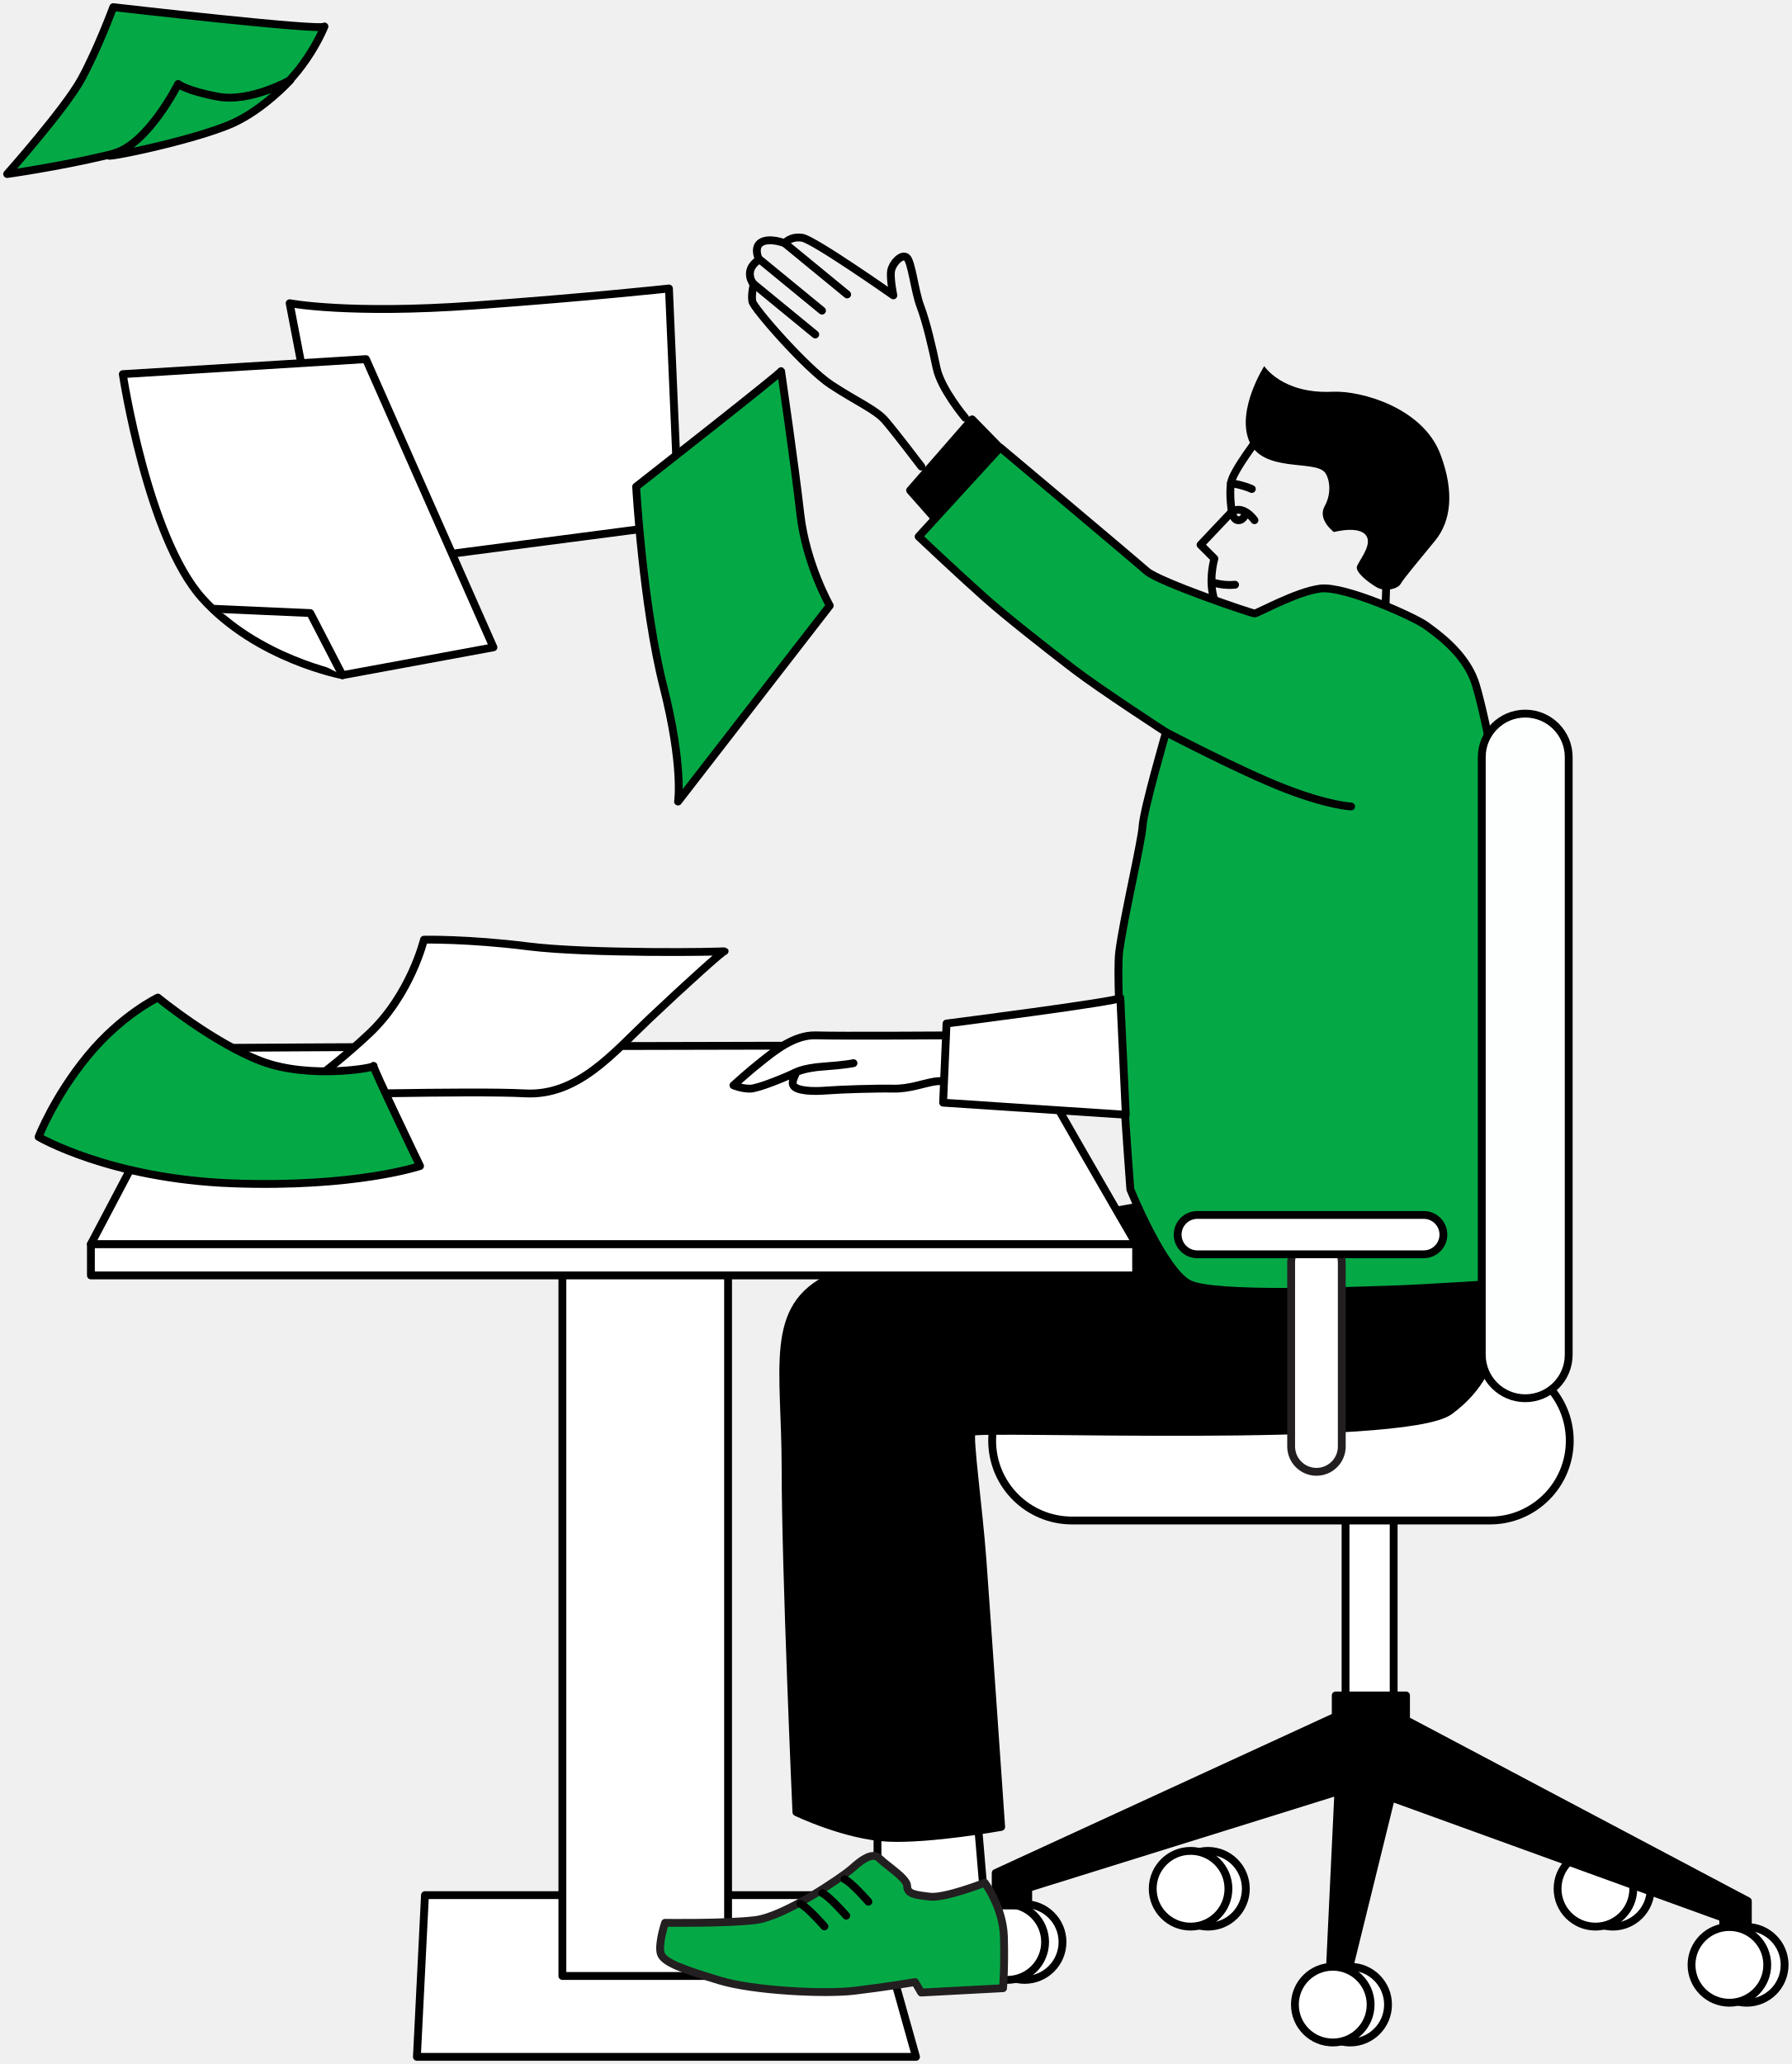
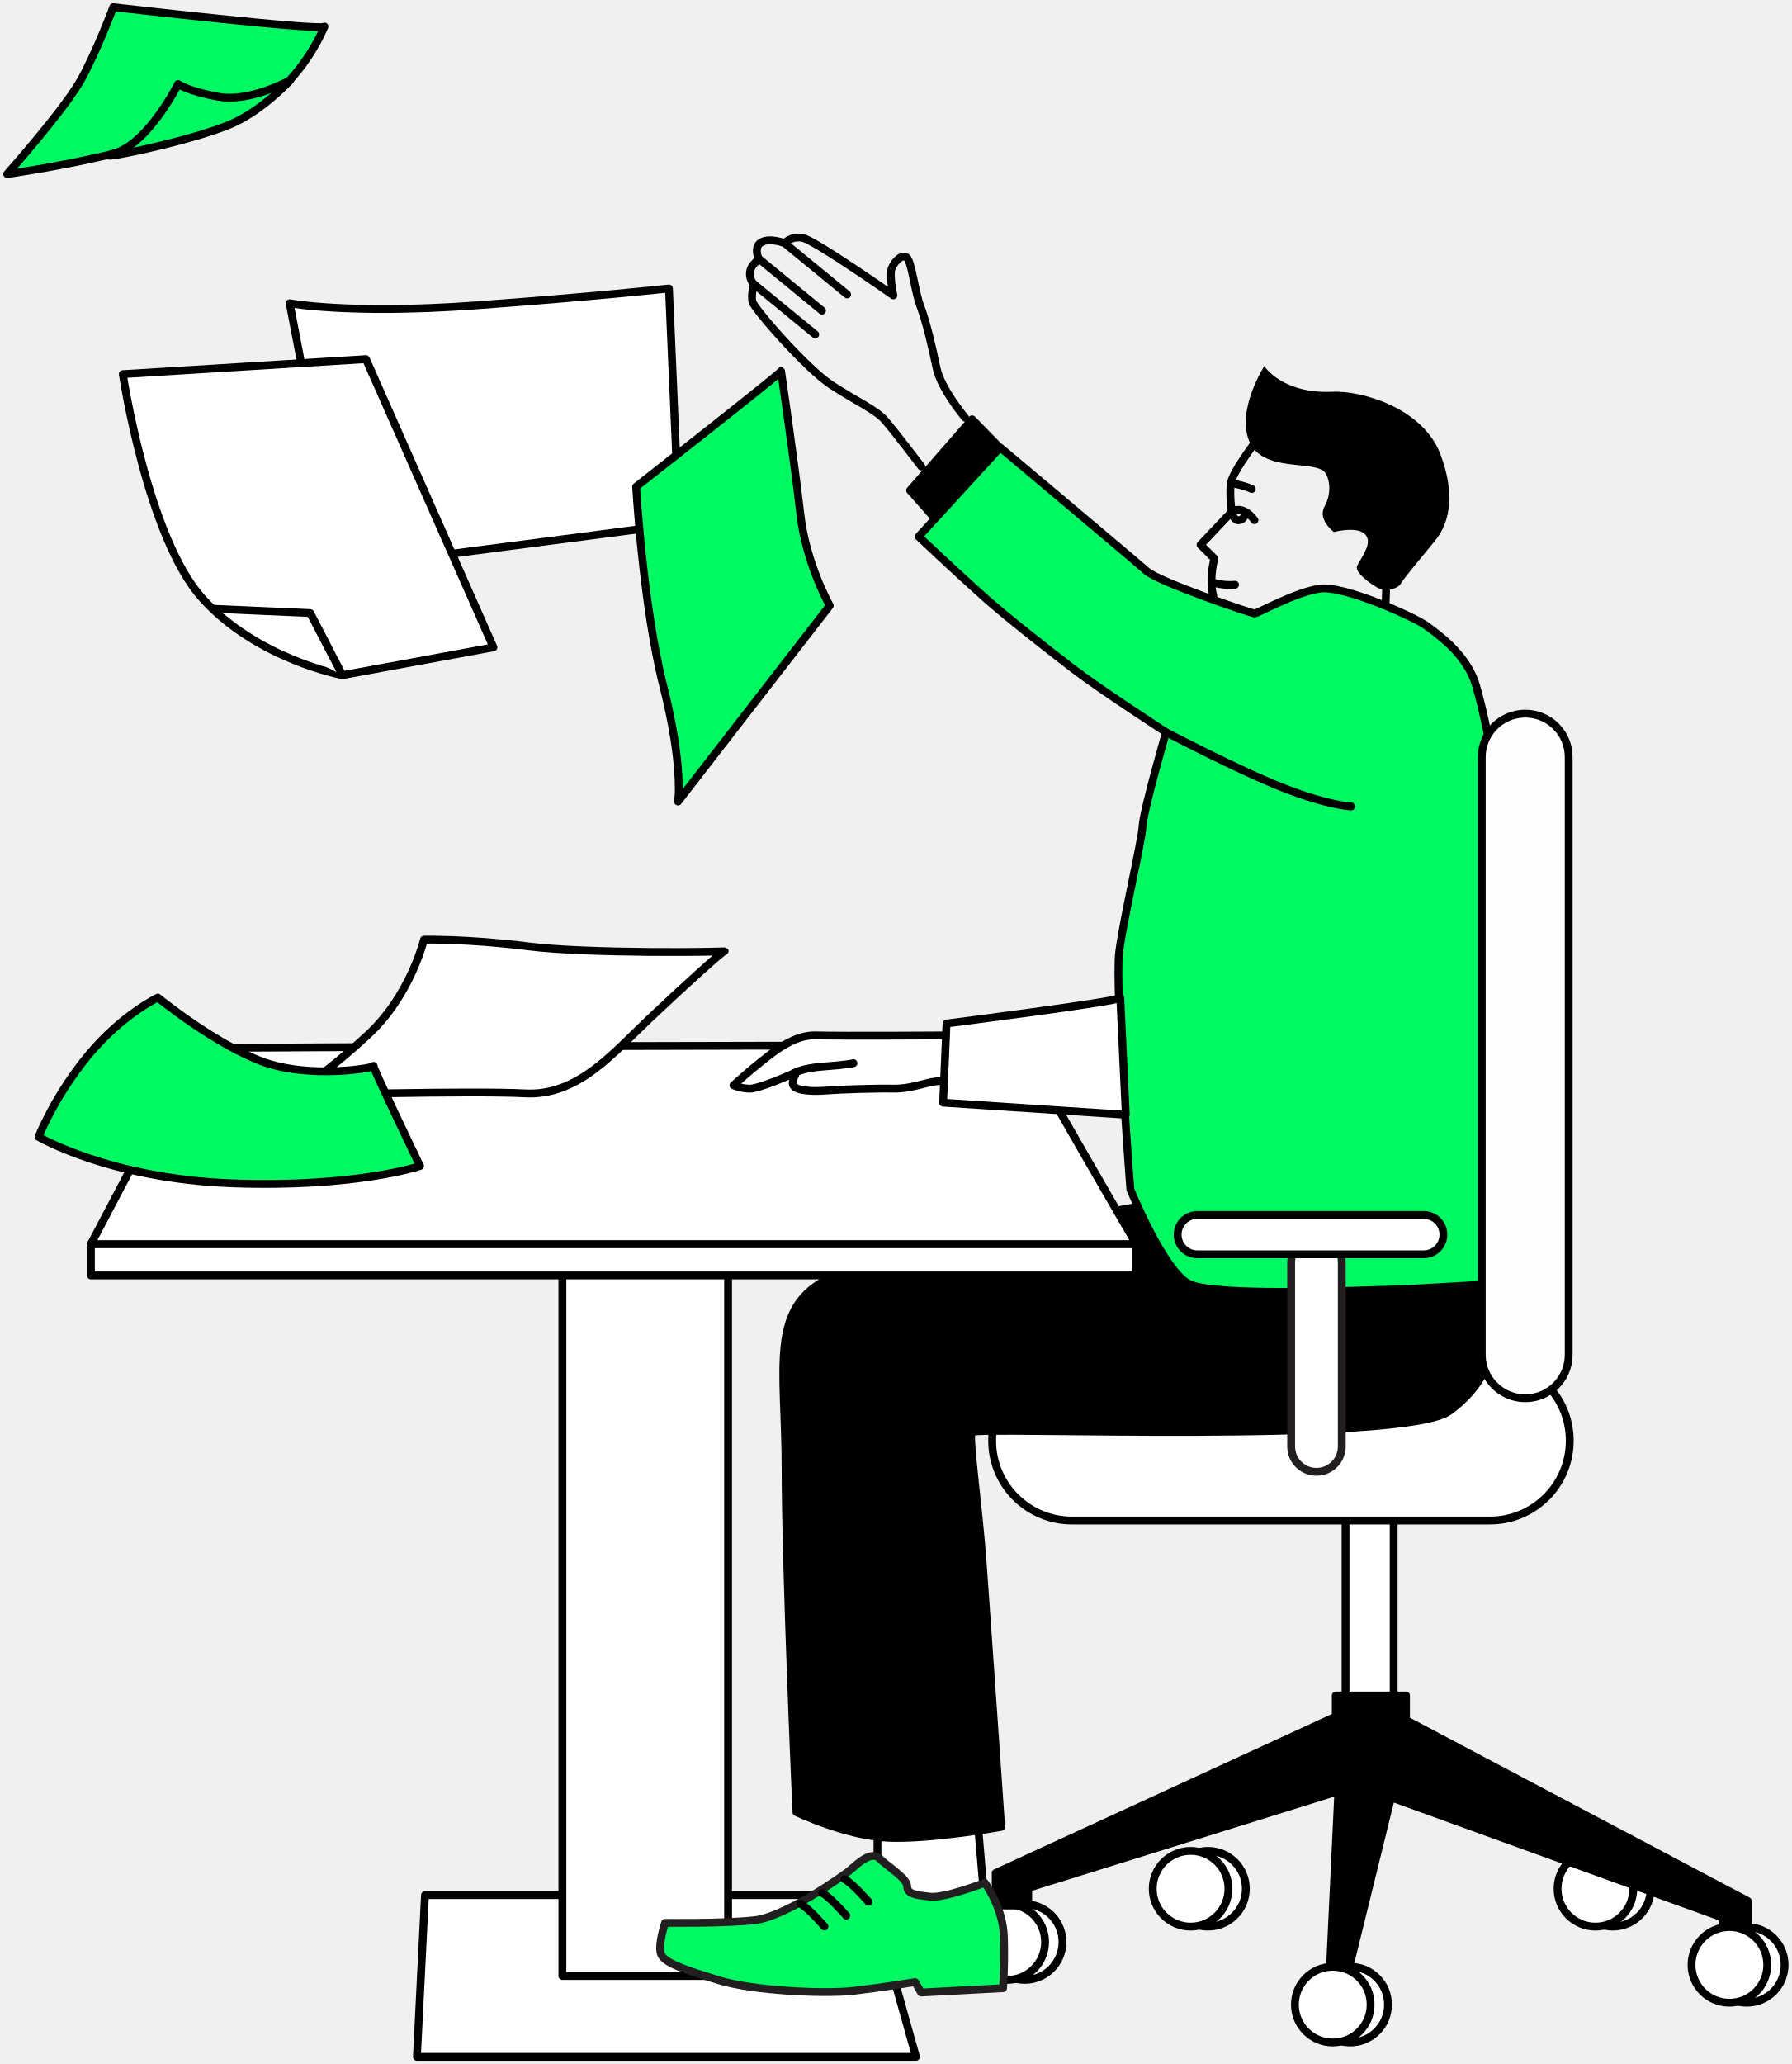
<svg xmlns="http://www.w3.org/2000/svg" width="501" height="577" viewBox="0 0 501 577" fill="none">
  <path d="M450.958 538.593C445.112 538.593 440.372 533.854 440.372 528.007C440.372 522.161 445.112 517.421 450.958 517.421C456.804 517.421 461.544 522.161 461.544 528.007C461.544 533.854 456.804 538.593 450.958 538.593Z" fill="white" stroke="black" stroke-width="2.192" stroke-miterlimit="10" stroke-linecap="round" stroke-linejoin="round" />
  <path d="M446.103 538.593C440.257 538.593 435.517 533.854 435.517 528.007C435.517 522.161 440.257 517.421 446.103 517.421C451.95 517.421 456.689 522.161 456.689 528.007C456.689 533.854 451.95 538.593 446.103 538.593Z" fill="white" stroke="black" stroke-width="2.192" stroke-miterlimit="10" stroke-linecap="round" stroke-linejoin="round" />
  <path d="M286.504 553.486C280.658 553.486 275.918 548.746 275.918 542.9C275.918 537.053 280.658 532.314 286.504 532.314C292.35 532.314 297.09 537.053 297.09 542.9C297.09 548.746 292.35 553.486 286.504 553.486Z" fill="white" stroke="black" stroke-width="2.192" stroke-miterlimit="10" stroke-linecap="round" stroke-linejoin="round" />
  <path d="M281.639 553.486C275.792 553.486 271.053 548.746 271.053 542.9C271.053 537.053 275.792 532.314 281.639 532.314C287.485 532.314 292.224 537.053 292.224 542.9C292.224 548.746 287.485 553.486 281.639 553.486Z" fill="white" stroke="black" stroke-width="2.192" stroke-miterlimit="10" stroke-linecap="round" stroke-linejoin="round" />
  <path d="M118.828 529.793L116.571 574.997H256.127L247.086 542.79L243.021 529.793H118.828Z" fill="white" stroke="black" stroke-width="2.192" stroke-miterlimit="10" stroke-linecap="round" stroke-linejoin="round" />
  <path d="M157.249 330.908H203.581V552.39H157.249V330.908Z" fill="white" stroke="black" stroke-width="2.192" stroke-miterlimit="10" stroke-linecap="round" stroke-linejoin="round" />
  <path d="M245.355 535.163H275.578L273.003 504.819L245.355 505.904V535.163Z" fill="white" stroke="black" stroke-width="2.192" stroke-miterlimit="10" stroke-linecap="round" stroke-linejoin="round" />
  <path d="M376.232 417.984H389.689V476.426H376.232V417.984Z" fill="white" stroke="black" stroke-width="2.192" stroke-miterlimit="10" stroke-linecap="round" stroke-linejoin="round" />
  <path d="M373.493 473.971H393.141V480.853L488.721 531.459V542.023H481.839V536.127L388.966 502.474L376.682 552.346H371.772L374.227 500.753L287.501 527.777V532.686H278.406V523.602L373.493 479.867V473.971Z" fill="black" stroke="black" stroke-width="2.192" stroke-miterlimit="10" stroke-linecap="round" stroke-linejoin="round" />
  <path d="M377.525 570.986C371.679 570.986 366.939 566.247 366.939 560.4C366.939 554.554 371.679 549.815 377.525 549.815C383.372 549.815 388.111 554.554 388.111 560.4C388.111 566.247 383.372 570.986 377.525 570.986Z" fill="white" stroke="black" stroke-width="2.192" stroke-miterlimit="10" stroke-linecap="round" stroke-linejoin="round" />
  <path d="M372.66 570.986C366.813 570.986 362.074 566.247 362.074 560.4C362.074 554.554 366.813 549.815 372.66 549.815C378.506 549.815 383.246 554.554 383.246 560.4C383.246 566.247 378.506 570.986 372.66 570.986Z" fill="white" stroke="black" stroke-width="2.192" stroke-miterlimit="10" stroke-linecap="round" stroke-linejoin="round" />
  <path d="M337.768 538.593C331.921 538.593 327.182 533.854 327.182 528.007C327.182 522.161 331.921 517.421 337.768 517.421C343.614 517.421 348.354 522.161 348.354 528.007C348.354 533.854 343.614 538.593 337.768 538.593Z" fill="white" stroke="black" stroke-width="2.192" stroke-miterlimit="10" stroke-linecap="round" stroke-linejoin="round" />
  <path d="M332.902 538.593C327.056 538.593 322.316 533.854 322.316 528.007C322.316 522.161 327.056 517.421 332.902 517.421C338.749 517.421 343.488 522.161 343.488 528.007C343.488 533.854 338.749 538.593 332.902 538.593Z" fill="white" stroke="black" stroke-width="2.192" stroke-miterlimit="10" stroke-linecap="round" stroke-linejoin="round" />
  <path d="M299.731 425.063H416.614C428.942 425.063 438.926 415.069 438.926 402.752C438.926 390.423 428.931 380.44 416.614 380.44H299.731C287.403 380.44 277.419 390.434 277.419 402.752C277.419 415.069 287.414 425.063 299.731 425.063Z" fill="white" stroke="black" stroke-width="2.192" stroke-linecap="round" stroke-linejoin="round" />
  <path d="M488.414 559.874C482.568 559.874 477.828 555.135 477.828 549.288C477.828 543.442 482.568 538.703 488.414 538.703C494.261 538.703 499 543.442 499 549.288C499 555.135 494.261 559.874 488.414 559.874Z" fill="white" stroke="black" stroke-width="2.192" stroke-miterlimit="10" stroke-linecap="round" stroke-linejoin="round" />
  <path d="M483.56 559.874C477.713 559.874 472.974 555.135 472.974 549.288C472.974 543.442 477.713 538.703 483.56 538.703C489.406 538.703 494.146 543.442 494.146 549.288C494.146 555.135 489.406 559.874 483.56 559.874Z" fill="white" stroke="black" stroke-width="2.192" stroke-miterlimit="10" stroke-linecap="round" stroke-linejoin="round" />
  <path d="M326.174 335.938C326.174 335.938 249.924 348.88 232.314 357.131C214.693 365.394 219.657 382.183 219.657 410.532C219.657 438.882 222.682 506.594 222.682 506.594C222.682 506.594 236.446 513.202 248.281 513.75C260.116 514.298 279.94 510.726 279.94 510.726C279.94 510.726 275.808 450.991 274.713 436.131C273.617 421.271 270.855 401.995 271.688 400.352C272.51 398.697 392.648 403.793 405.338 394.412C422.006 382.106 420.877 363.739 412.888 338.414C404.899 313.089 326.174 335.938 326.174 335.938Z" fill="black" stroke="black" stroke-width="2.192" stroke-miterlimit="10" stroke-linecap="round" stroke-linejoin="round" />
  <path d="M187.045 80.649L189.894 146.499L95.235 158.849L80.989 84.769C80.989 84.769 97.448 87.936 132.592 85.405C164.799 83.071 187.045 80.649 187.045 80.649Z" fill="white" stroke="black" stroke-width="2.192" stroke-miterlimit="10" stroke-linecap="round" stroke-linejoin="round" />
-   <path d="M218.397 103.76C218.715 104.078 177.873 136.055 177.873 136.055C177.873 136.055 179.768 169.303 185.467 191.779C191.165 214.255 189.587 224.074 189.587 224.074L232.008 169.303C232.008 169.303 225.356 157.589 223.778 143.66C222.2 129.732 218.397 103.76 218.397 103.76Z" fill="#04A946" stroke="black" stroke-width="2.192" stroke-linecap="round" stroke-linejoin="round" />
-   <path d="M90.72 7.403C90.72 7.403 85.646 20.334 74.49 28.191C68.189 32.629 48.343 39.018 30.119 43.357C16.071 46.7 2 48.65 2 48.65C2 48.65 18.23 30.393 22.788 22.032C27.347 13.671 31.665 2 31.665 2C31.665 2 90.183 8.75 90.72 7.403Z" fill="#04A946" stroke="black" stroke-width="2.192" stroke-linecap="round" stroke-linejoin="round" />
-   <path d="M81.186 22.383C81.186 22.383 69.954 28.684 61.044 27.04C52.135 25.396 49.812 23.479 49.812 23.479C49.812 23.479 41.593 39.916 32.136 42.798C22.679 45.681 53.614 39.642 65.132 34.437C73.866 30.481 81.186 22.383 81.186 22.383Z" fill="#04A946" stroke="black" stroke-width="2.192" stroke-linecap="round" stroke-linejoin="round" />
+   <path d="M218.397 103.76C218.715 104.078 177.873 136.055 177.873 136.055C177.873 136.055 179.768 169.303 185.467 191.779C191.165 214.255 189.587 224.074 189.587 224.074L232.008 169.303C232.008 169.303 225.356 157.589 223.778 143.66C222.2 129.732 218.397 103.76 218.397 103.76Z" fill="#00F863" stroke="black" stroke-width="2.192" stroke-linecap="round" stroke-linejoin="round" />
+   <path d="M90.72 7.403C90.72 7.403 85.646 20.334 74.49 28.191C68.189 32.629 48.343 39.018 30.119 43.357C16.071 46.7 2 48.65 2 48.65C2 48.65 18.23 30.393 22.788 22.032C27.347 13.671 31.665 2 31.665 2C31.665 2 90.183 8.75 90.72 7.403Z" fill="#00F863" stroke="black" stroke-width="2.192" stroke-linecap="round" stroke-linejoin="round" />
+   <path d="M81.186 22.383C81.186 22.383 69.954 28.684 61.044 27.04C52.135 25.396 49.812 23.479 49.812 23.479C49.812 23.479 41.593 39.916 32.136 42.798C22.679 45.681 53.614 39.642 65.132 34.437C73.866 30.481 81.186 22.383 81.186 22.383Z" fill="#00F863" stroke="black" stroke-width="2.192" stroke-linecap="round" stroke-linejoin="round" />
  <path d="M102.325 100.396L34.338 104.593C34.338 104.593 41.231 150.115 56.508 167.188C71.784 184.261 95.739 188.754 95.739 188.754L137.973 180.963L102.325 100.396Z" fill="white" stroke="black" stroke-width="2.192" stroke-miterlimit="10" stroke-linecap="round" stroke-linejoin="round" />
  <path d="M95.739 188.754L86.753 171.385L59.795 170.191" fill="white" />
  <path d="M95.739 188.754L86.753 171.385L59.795 170.191" stroke="black" stroke-width="2.192" stroke-miterlimit="10" stroke-linecap="round" stroke-linejoin="round" />
  <path d="M25.418 347.784H317.681V356.551H25.418V347.784Z" fill="white" stroke="black" stroke-width="2.192" stroke-miterlimit="10" stroke-linecap="round" stroke-linejoin="round" />
  <path d="M25.419 347.784L54.283 292.981C54.283 292.981 286.636 291.523 286.636 292.981C286.636 294.438 317.692 347.784 317.692 347.784H25.419Z" fill="white" stroke="black" stroke-width="2.192" stroke-miterlimit="10" stroke-linecap="round" stroke-linejoin="round" />
  <path d="M387.618 163.342L387.443 168.58" stroke="black" stroke-width="2.192" stroke-linecap="round" stroke-linejoin="round" />
  <path d="M118.543 262.691C118.543 262.691 114.807 278.176 103.059 289.112C91.311 300.06 81.701 306.197 81.701 306.197C81.701 306.197 132.154 304.86 146.827 305.66C161.512 306.46 171.385 294.449 181.533 284.838C191.68 275.228 202.354 265.617 202.617 265.891C202.88 266.154 164.449 266.691 147.627 264.554C130.828 262.428 118.543 262.691 118.543 262.691Z" fill="white" stroke="black" stroke-width="2.192" stroke-miterlimit="10" stroke-linecap="round" stroke-linejoin="round" />
-   <path d="M117.448 325.966C117.448 325.966 103.706 297.452 104.462 297.967C105.229 298.471 86.644 301.78 73.154 296.696C59.664 291.6 44.136 278.877 44.136 278.877C44.136 278.877 33.955 283.71 24.531 295.172C15.107 306.635 10.789 317.823 10.789 317.823C10.789 317.823 30.646 329.538 65.011 330.809C99.366 332.07 117.448 325.966 117.448 325.966Z" fill="#04A946" stroke="black" stroke-width="2.192" stroke-miterlimit="10" stroke-linecap="round" stroke-linejoin="round" />
+   <path d="M117.448 325.966C117.448 325.966 103.706 297.452 104.462 297.967C105.229 298.471 86.644 301.78 73.154 296.696C59.664 291.6 44.136 278.877 44.136 278.877C44.136 278.877 33.955 283.71 24.531 295.172C15.107 306.635 10.789 317.823 10.789 317.823C10.789 317.823 30.646 329.538 65.011 330.809C99.366 332.07 117.448 325.966 117.448 325.966Z" fill="#00F863" stroke="black" stroke-width="2.192" stroke-miterlimit="10" stroke-linecap="round" stroke-linejoin="round" />
  <path d="M352.43 121.71C352.43 121.71 344.661 131.661 344.179 135.058C343.696 138.455 344.42 143.069 344.42 143.069L335.686 152.296L339.565 156.175C339.565 156.175 338.108 161.029 339.083 165.884C340.058 170.739 341.768 171.144 341.768 171.144" stroke="black" stroke-width="2.192" stroke-linecap="round" stroke-linejoin="round" />
  <path d="M350.031 136.702C347.466 135.551 344.179 135.058 344.179 135.058" stroke="black" stroke-width="2.192" stroke-linecap="round" stroke-linejoin="round" />
  <path d="M339.258 162.892C339.258 162.892 342.206 163.791 345.34 163.462" stroke="black" stroke-width="2.192" stroke-linecap="round" stroke-linejoin="round" />
  <path d="M348.299 143.167C348.463 143.332 347.894 145.359 346.359 145.436C344.825 145.512 344.42 143.069 344.42 143.069C347.729 140.986 350.765 145.425 350.765 145.425" stroke="black" stroke-width="2.192" stroke-linecap="round" stroke-linejoin="round" />
  <path d="M372.977 148.734C372.977 148.734 368.298 145.293 370.38 141.523C372.616 137.491 371.553 133.425 370.468 132.077C367.553 128.461 352.836 132.318 349.219 123.146C345.768 114.401 353.504 102.347 353.504 102.347C353.504 102.347 358.523 110.182 372.561 109.514C380.594 109.141 397.831 113.974 402.752 126.981C406.762 137.578 405.689 145.753 401.283 151.134C396.878 156.515 392.473 161.742 391.651 163.21C390.84 164.679 387.245 165.501 384.955 164.186C382.665 162.87 378.796 159.901 379.443 158.268C380.1 156.635 383.081 153.041 382.38 150.553C381.24 146.509 372.977 148.734 372.977 148.734Z" fill="black" />
  <path d="M269.858 116.768C269.858 116.768 263.108 108.779 261.869 102.851C260.631 96.922 258.998 89.953 257.365 85.657C255.733 81.361 254.911 72.967 253.475 71.937C252.04 70.918 249.585 73.57 249.18 75.619C248.774 77.668 249.793 82.578 249.793 82.578C249.793 82.578 227.58 66.973 224.304 66.469C221.027 65.965 219.405 67.981 219.405 67.981C219.405 67.981 215.252 66.348 212.874 67.729C210.496 69.11 212.249 72.627 212.249 72.627C212.249 72.627 210.113 73.756 209.74 75.893C209.367 78.03 210.748 79.411 210.748 79.411C210.748 79.411 209.992 82.424 210.376 84.309C210.759 86.194 225.334 102.917 232.369 107.563C239.405 112.209 244.818 114.478 247.448 117.491C250.089 120.505 257.628 130.433 257.628 130.433" stroke="black" stroke-width="2.192" stroke-linecap="round" stroke-linejoin="round" />
  <path d="M219.405 67.981L236.873 82.315" stroke="black" stroke-width="2.192" stroke-linecap="round" stroke-linejoin="round" />
  <path d="M212.37 72.507L229.838 86.841" stroke="black" stroke-width="2.192" stroke-linecap="round" stroke-linejoin="round" />
  <path d="M210.474 79.17L227.953 93.503" stroke="black" stroke-width="2.192" stroke-linecap="round" stroke-linejoin="round" />
-   <path d="M279.754 125.173C279.754 125.173 315.106 154.827 320.651 159.671C324.158 162.728 349.965 171.495 350.809 171.495C351.652 171.495 362.457 165.38 369.208 164.536C375.969 163.692 395.552 172.525 398.719 174.848C401.886 177.171 409.349 182.377 412.275 190.289C414.357 195.921 420.932 226.386 420.296 237.794C419.661 249.19 422.652 358.578 422.652 358.578C422.652 358.578 398.642 360.222 388.045 360.529C377.449 360.835 339.74 362.403 332.574 358.973C325.407 355.543 316.059 332.486 316.059 332.486C316.059 332.486 311.698 275.765 312.947 266.099C314.196 256.434 319.182 235.558 319.489 230.879C319.796 226.2 326.031 204.699 326.031 204.699C326.031 204.699 307.566 192.71 300.137 187.012C292.707 181.314 281.365 172.415 275.25 166.969C267.897 160.427 256.861 150.005 256.861 150.005L279.589 125.173H279.754Z" fill="#04A946" stroke="black" stroke-width="2.192" stroke-miterlimit="10" stroke-linecap="round" stroke-linejoin="round" />
+   <path d="M279.754 125.173C279.754 125.173 315.106 154.827 320.651 159.671C324.158 162.728 349.965 171.495 350.809 171.495C351.652 171.495 362.457 165.38 369.208 164.536C375.969 163.692 395.552 172.525 398.719 174.848C401.886 177.171 409.349 182.377 412.275 190.289C414.357 195.921 420.932 226.386 420.296 237.794C419.661 249.19 422.652 358.578 422.652 358.578C422.652 358.578 398.642 360.222 388.045 360.529C377.449 360.835 339.74 362.403 332.574 358.973C325.407 355.543 316.059 332.486 316.059 332.486C316.059 332.486 311.698 275.765 312.947 266.099C314.196 256.434 319.182 235.558 319.489 230.879C319.796 226.2 326.031 204.699 326.031 204.699C326.031 204.699 307.566 192.71 300.137 187.012C292.707 181.314 281.365 172.415 275.25 166.969C267.897 160.427 256.861 150.005 256.861 150.005L279.589 125.173H279.754Z" fill="#00F863" stroke="black" stroke-width="2.192" stroke-miterlimit="10" stroke-linecap="round" stroke-linejoin="round" />
  <path d="M279.578 125.173L271.809 117.228L254.473 137.085L261.037 144.515" fill="black" />
  <path d="M279.578 125.173L271.809 117.228L254.473 137.085L261.037 144.515" stroke="black" stroke-width="2.192" stroke-linecap="round" stroke-linejoin="round" />
  <path d="M326.02 204.688C326.02 204.688 346.732 215.559 359.159 220.392C371.575 225.224 377.788 225.454 377.788 225.454" stroke="black" stroke-width="2.192" stroke-linecap="round" stroke-linejoin="round" />
  <path d="M266.877 289.441C266.877 289.441 234.353 289.649 228.161 289.441C221.969 289.233 216.304 294.054 212.951 296.685C209.597 299.304 205.082 303.402 205.082 303.402C205.082 303.402 207.285 304.344 209.696 304.344C212.107 304.344 220.402 300.772 221.969 300.038C223.548 299.304 220.917 302.032 221.86 303.501C222.802 304.969 227.208 305.177 231.098 304.86C234.977 304.542 245.267 304.235 249.771 304.334C254.286 304.443 258.483 302.756 261.42 302.339C264.357 301.923 266.351 302.756 266.56 302.449C266.768 302.142 266.877 289.441 266.877 289.441Z" fill="white" stroke="black" stroke-width="2.192" stroke-miterlimit="10" stroke-linecap="round" stroke-linejoin="round" />
  <path d="M221.97 300.038C221.97 300.038 224.172 298.569 230.254 298.153C236.336 297.737 238.648 297.211 238.648 297.211" fill="white" />
  <path d="M221.97 300.038C221.97 300.038 224.172 298.569 230.254 298.153C236.336 297.737 238.648 297.211 238.648 297.211" stroke="black" stroke-width="2.192" stroke-miterlimit="10" stroke-linecap="round" stroke-linejoin="round" />
  <path d="M313.254 278.965C313.254 279.918 264.664 286.131 264.664 286.131L263.71 308.257L314.788 311.632L313.254 278.965Z" fill="white" stroke="black" stroke-width="2.192" stroke-miterlimit="10" stroke-linecap="round" stroke-linejoin="round" />
  <path d="M368.101 411.453C372.013 411.453 375.18 408.286 375.18 404.374V352.956C375.18 349.044 372.013 345.877 368.101 345.877C364.189 345.877 361.022 349.044 361.022 352.956V404.374C361.033 408.286 364.2 411.453 368.101 411.453Z" fill="white" stroke="#231F20" stroke-width="2.192" stroke-miterlimit="10" stroke-linecap="round" stroke-linejoin="round" />
  <path d="M334.787 350.644H398.094C401.13 350.644 403.595 348.178 403.595 345.143C403.595 342.107 401.13 339.642 398.094 339.642H334.787C331.752 339.642 329.286 342.107 329.286 345.143C329.297 348.189 331.752 350.644 334.787 350.644Z" fill="white" stroke="black" stroke-width="2.192" stroke-linecap="round" stroke-linejoin="round" />
-   <path d="M275.348 526.341C275.348 526.341 280.466 533.158 280.707 541.442C280.948 549.727 280.466 555.809 280.466 555.809L257.574 557.025L255.864 554.099C255.864 554.099 247.097 555.557 238.813 556.532C230.528 557.507 210.562 556.532 201.061 553.606C191.56 550.68 185.467 548.73 184.744 546.056C184.009 543.371 185.96 537.53 185.96 537.53C185.96 537.53 202.518 537.771 211.044 536.796C219.57 535.821 235.887 524.369 237.837 522.67C239.788 520.972 243.678 517.312 245.87 519.503C248.062 521.695 253.662 525.103 253.662 527.295C253.662 529.486 255.853 529.728 259.996 530.221C264.149 530.725 275.348 526.341 275.348 526.341Z" fill="#04A946" stroke="#231F20" stroke-width="2.192" stroke-miterlimit="10" stroke-linecap="round" stroke-linejoin="round" />
+   <path d="M275.348 526.341C275.348 526.341 280.466 533.158 280.707 541.442C280.948 549.727 280.466 555.809 280.466 555.809L257.574 557.025L255.864 554.099C255.864 554.099 247.097 555.557 238.813 556.532C230.528 557.507 210.562 556.532 201.061 553.606C191.56 550.68 185.467 548.73 184.744 546.056C184.009 543.371 185.96 537.53 185.96 537.53C185.96 537.53 202.518 537.771 211.044 536.796C219.57 535.821 235.887 524.369 237.837 522.67C239.788 520.972 243.678 517.312 245.87 519.503C248.062 521.695 253.662 525.103 253.662 527.295C253.662 529.486 255.853 529.728 259.996 530.221C264.149 530.725 275.348 526.341 275.348 526.341Z" fill="#00F863" stroke="#231F20" stroke-width="2.192" stroke-miterlimit="10" stroke-linecap="round" stroke-linejoin="round" />
  <path d="M242.824 531.634C242.824 531.634 238.122 526.232 236.128 525.333" stroke="black" stroke-width="2.192" stroke-linecap="round" stroke-linejoin="round" />
  <path d="M236.621 535.536C236.621 535.536 231.92 530.133 229.925 529.234" stroke="black" stroke-width="2.192" stroke-linecap="round" stroke-linejoin="round" />
  <path d="M230.517 538.538C230.517 538.538 225.816 533.136 223.822 532.237" stroke="black" stroke-width="2.192" stroke-linecap="round" stroke-linejoin="round" />
  <path d="M426.477 390.884C433.183 390.884 438.63 385.448 438.63 378.731V211.647C438.63 204.94 433.194 199.494 426.477 199.494C419.77 199.494 414.324 204.929 414.324 211.647V378.731C414.335 385.437 419.77 390.884 426.477 390.884Z" fill="#FDFFFE" stroke="black" stroke-width="2.192" stroke-linecap="round" stroke-linejoin="round" />
</svg>
